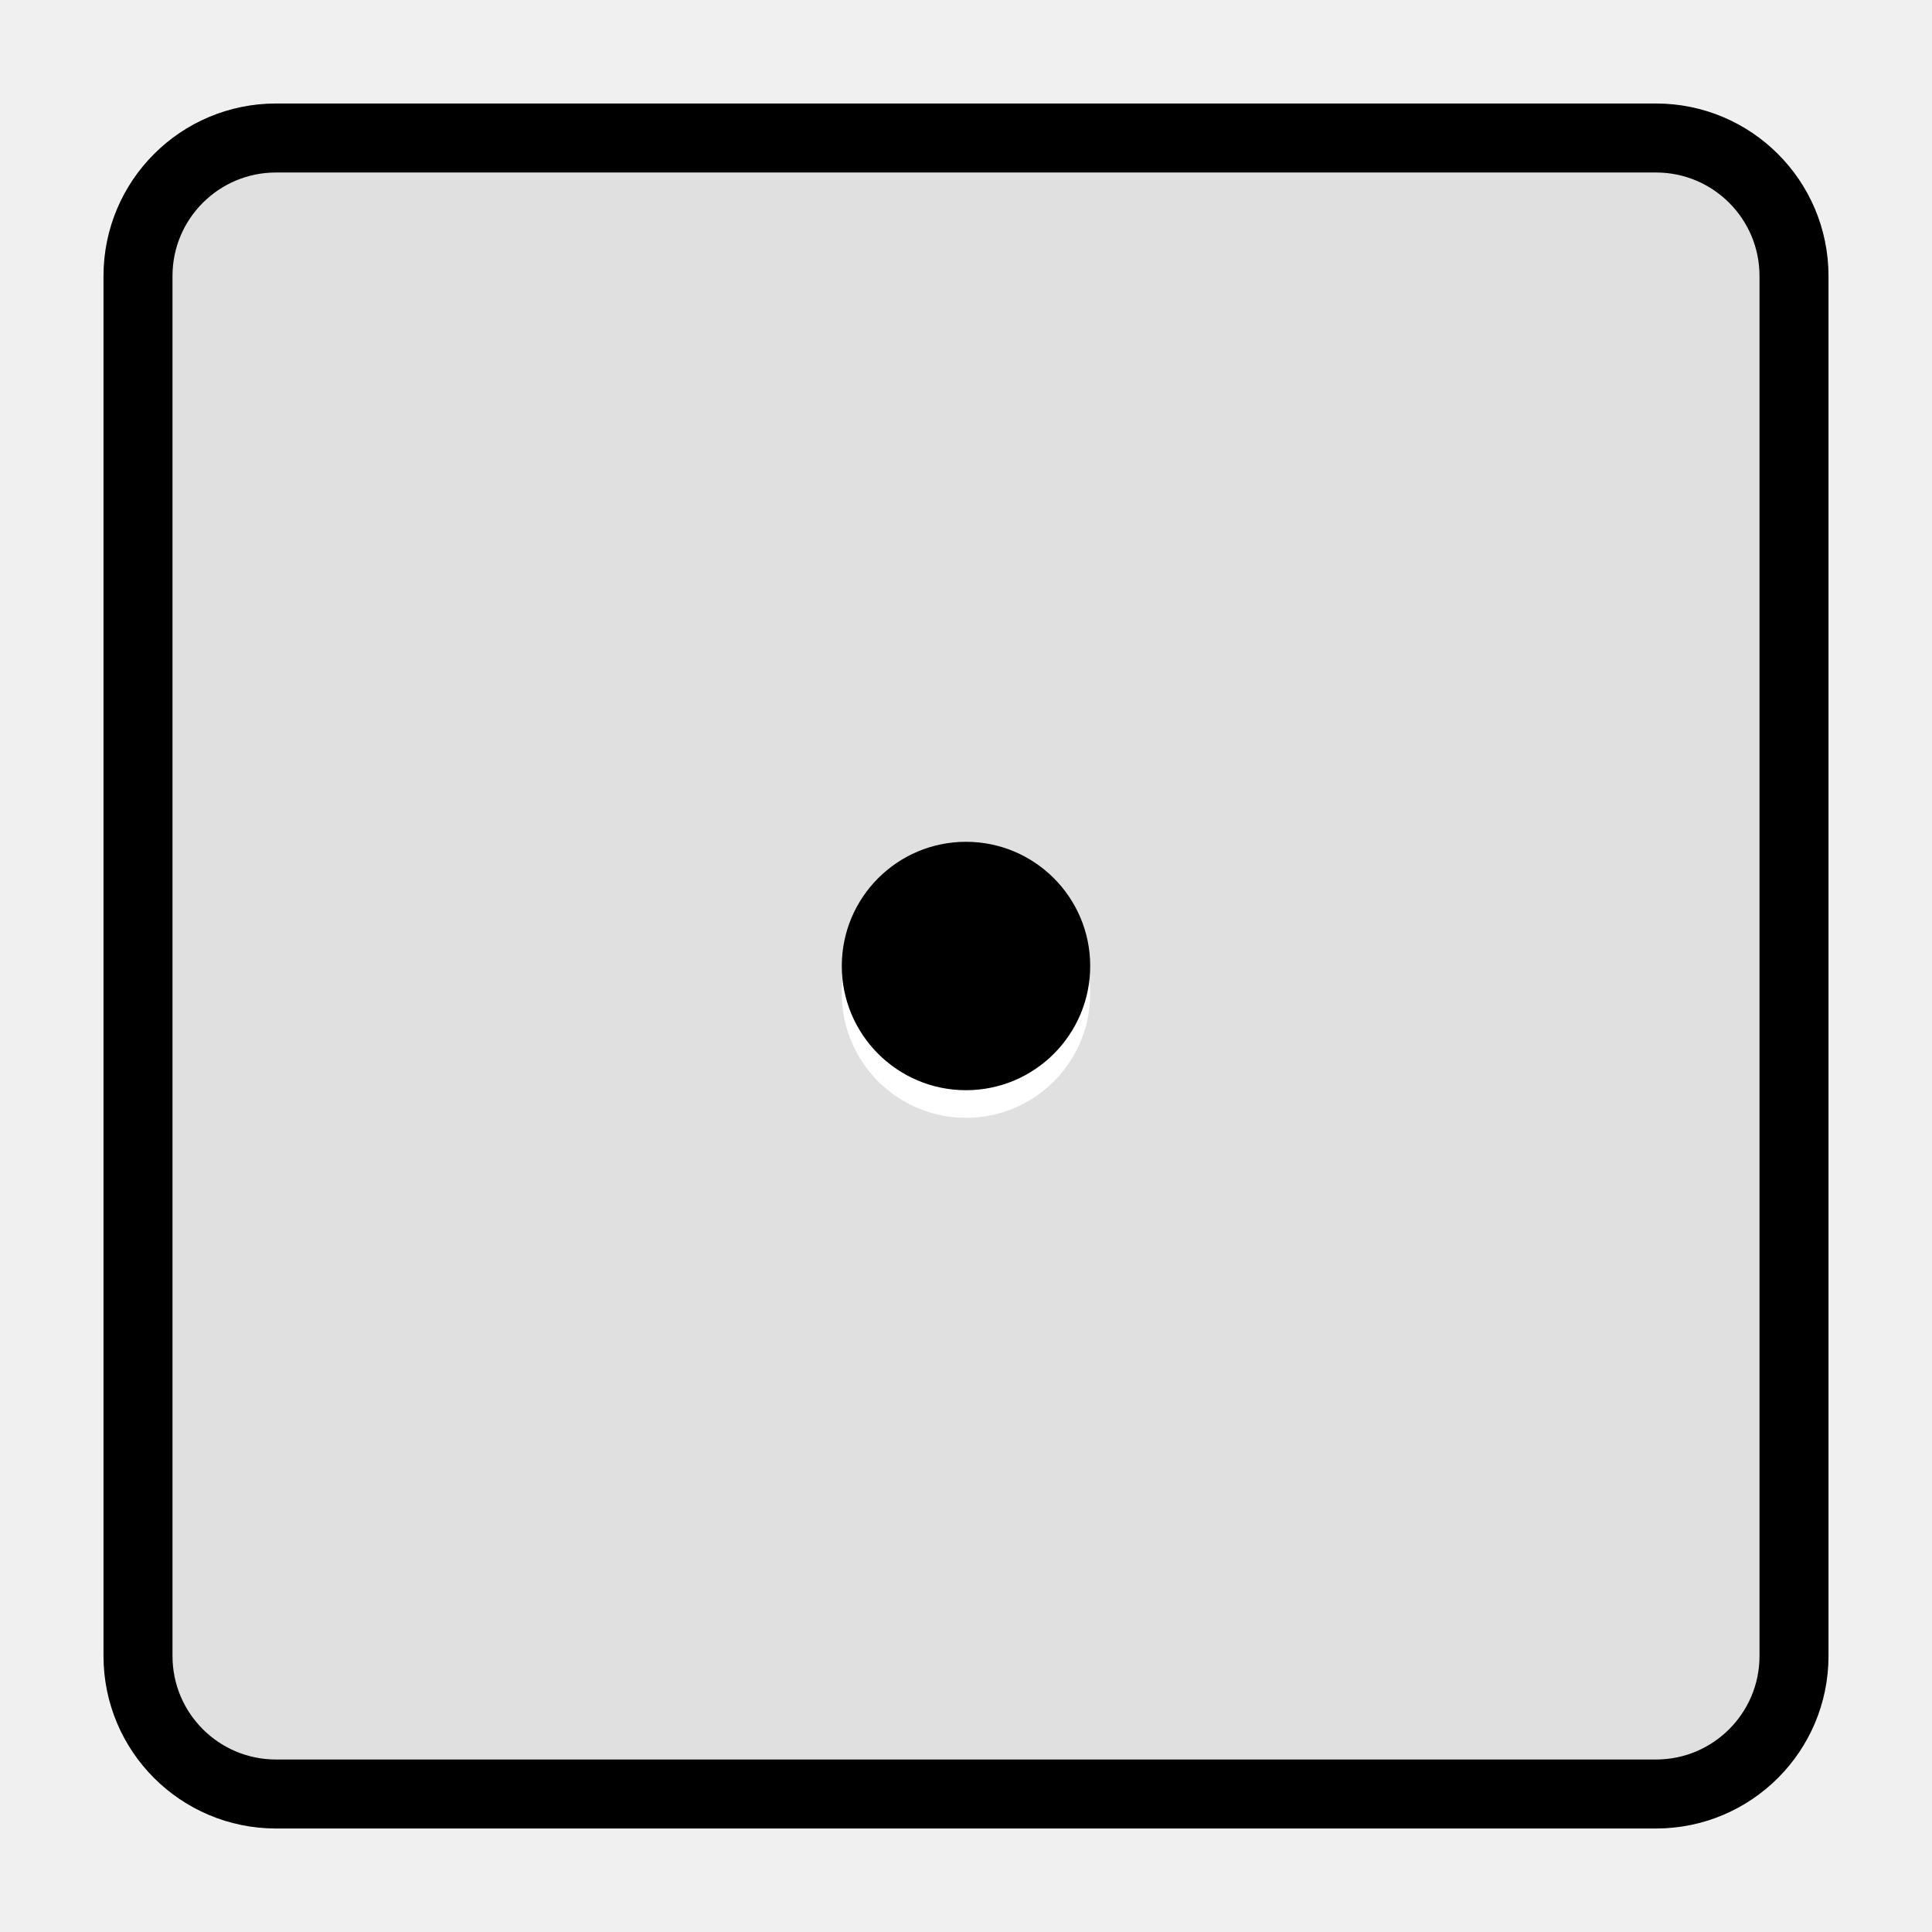
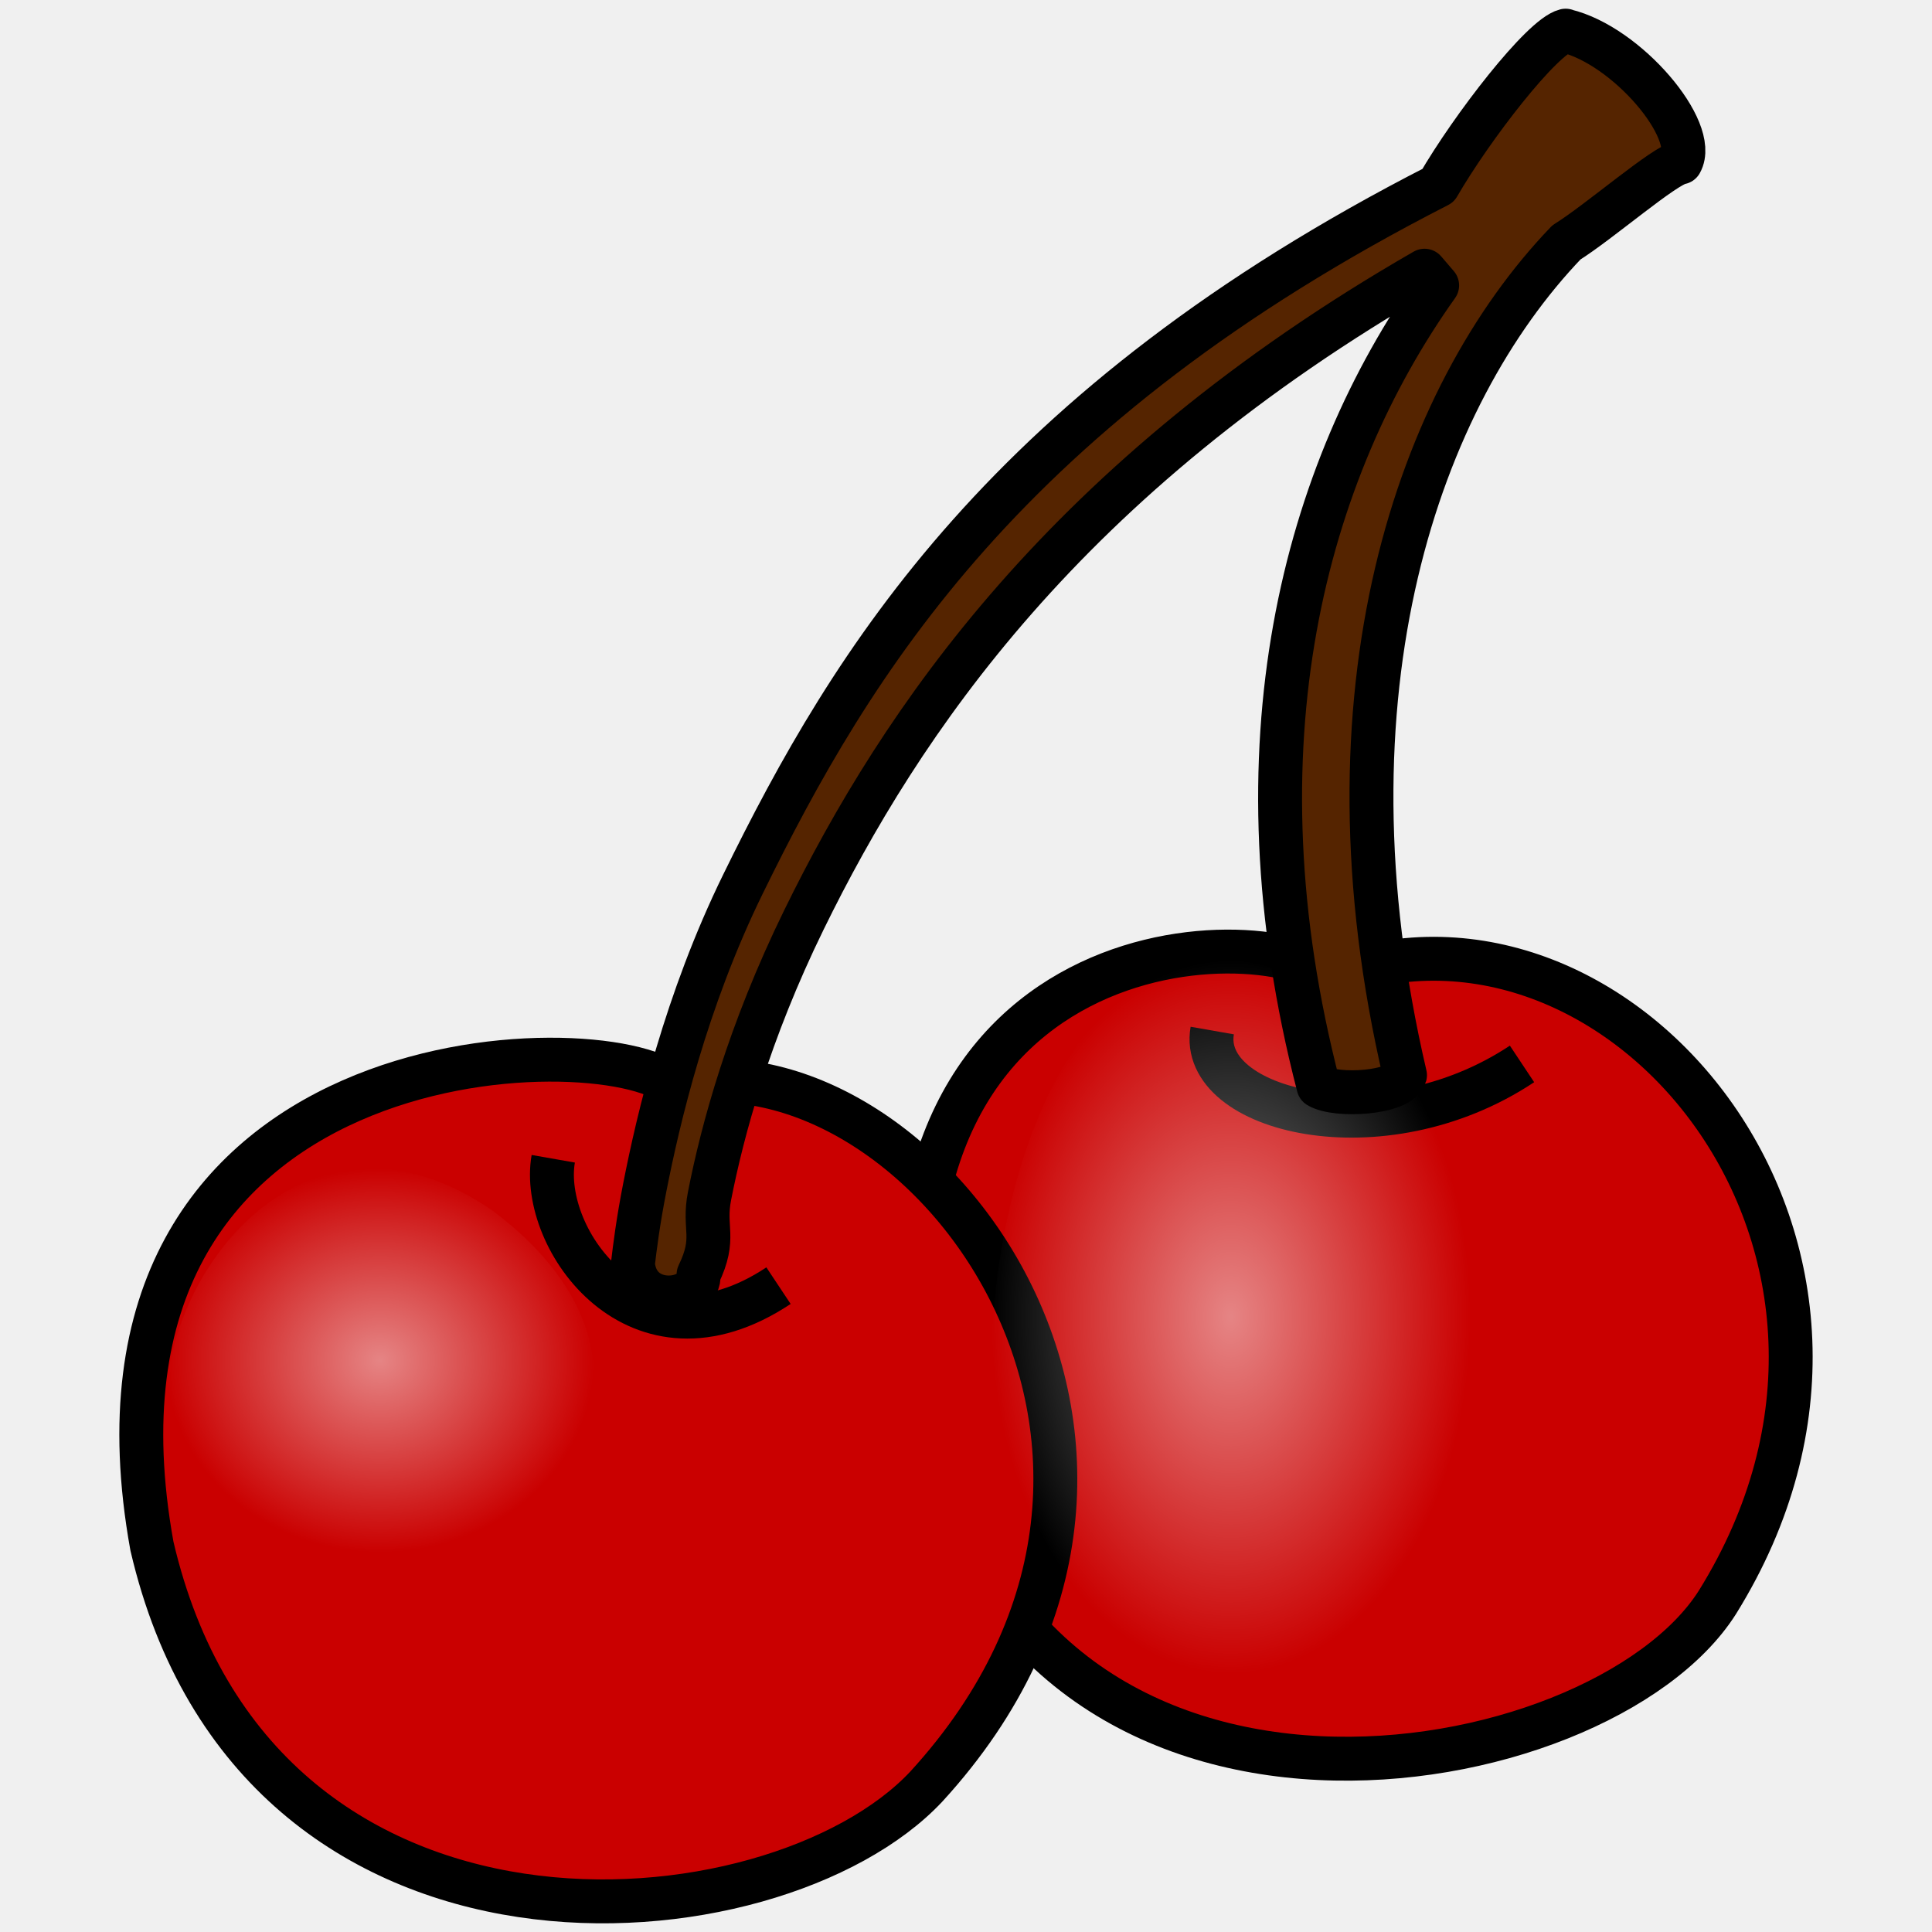
- <svg xmlns="http://www.w3.org/2000/svg" version="1.1" width="140" height="140" viewBox="-10 -10 140 140" style="background-color: white">
-   <rect x="0" y="0" width="120" height="120" rx="10" ry="10" fill="#E0E0E0" stroke="black" stroke-width="5" />
-   <circle cx="60" cy="62" r="9" fill="white" />
-   <circle cx="60" cy="60" r="9" fill="black" />
+ <svg xmlns="http://www.w3.org/2000/svg" xmlns:xlink="http://www.w3.org/1999/xlink" width="440" height="440">
+   <defs>
+     <linearGradient id="a">
+       <stop offset="0" stop-color="#fff" stop-opacity=".52" />
+       <stop offset="1" stop-color="#fff" stop-opacity="0" />
+     </linearGradient>
+     <radialGradient id="c" cx="364.47" cy="260.59" r="66.63" fx="364.47" fy="260.59" xlink:href="#a" gradientUnits="userSpaceOnUse" gradientTransform="scale(.81967 1.22)" />
+     <radialGradient id="b" cx="99.42" cy="346.23" r="46.18" fx="99.42" fy="346.23" xlink:href="#a" gradientUnits="userSpaceOnUse" gradientTransform="scale(1.05608 .9469)" />
+   </defs>
+   <g>
+     <path fill="#ca0000" fill-rule="evenodd" stroke="#000" stroke-width="10" d="M303.34 222.54c-16.04-13.7-112.55-12-91.4 104.94 23.75 102.08 152.34 79.86 179.2 37.42 49.96-80.4-22.06-166.7-87.8-142.36z" stroke-linejoin="round" />
+     <path fill="#ca0000" fill-rule="evenodd" stroke="#000" stroke-width="10" d="M153.26 247.16c-16.04-13.7-139.8-12-118.66 104.94 23.75 102.1 141.74 91.78 176.38 54.76 70.8-77.38-1.6-171.87-57.72-159.7z" stroke-linejoin="round" />
+     <path fill="none" stroke="#000" stroke-width="10" d="M276.08 234.7c-3.2 18.25 38.48 28.9 70.55 7.6M126 263.9c-3.2 18.24 19.24 50.18 51.3 28.9" stroke-linejoin="round" />
+     <path fill="url(#b)" fill-rule="evenodd" d="M130.7 293.8c-59.34-41.06-101.03 60.84-54.53 73 60.93 21.3 107.43-33.45 54.52-73z" transform="translate(-18.442 -18.023)" />
+     <path fill="url(#c)" fill-rule="evenodd" d="M325 246.64c-83.4-54.75-102.63 132.32-56.13 144.5 86.58 44.1 109.03-104.95 56.12-144.5z" transform="translate(-18.442 -18.023)" />
+     <path fill="#552400" fill-rule="evenodd" stroke="#000" stroke-width="10" d="M356.56 6.98c-5.36 1.34-21.34 21.97-29.04 35.27C229.16 92.53 194 150.72 169.22 201.32c-13.06 26.65-19.3 53.46-22.38 69.13-1.54 7.83-2.28 13.83-2.7 17.43 1.04 10.87 15.58 8.65 14.95 2.38 4.1-8.48 1.02-10.4 2.5-17.88 2.93-14.97 8.92-37.2 21.52-62.93 22.03-44.98 59.45-100.72 141.32-147.8L327.3 65c-30.17 42.4-47.16 104.77-27.02 182.37 4.05 2.47 18.52 1.63 19.7-2.5C299.52 157.52 323 90.35 356.75 55.2c7.46-4.64 22.42-17.67 26-18.2 4.07-7.3-12.17-26.64-26.24-30z" stroke-linejoin="round" />
+   </g>
</svg>
